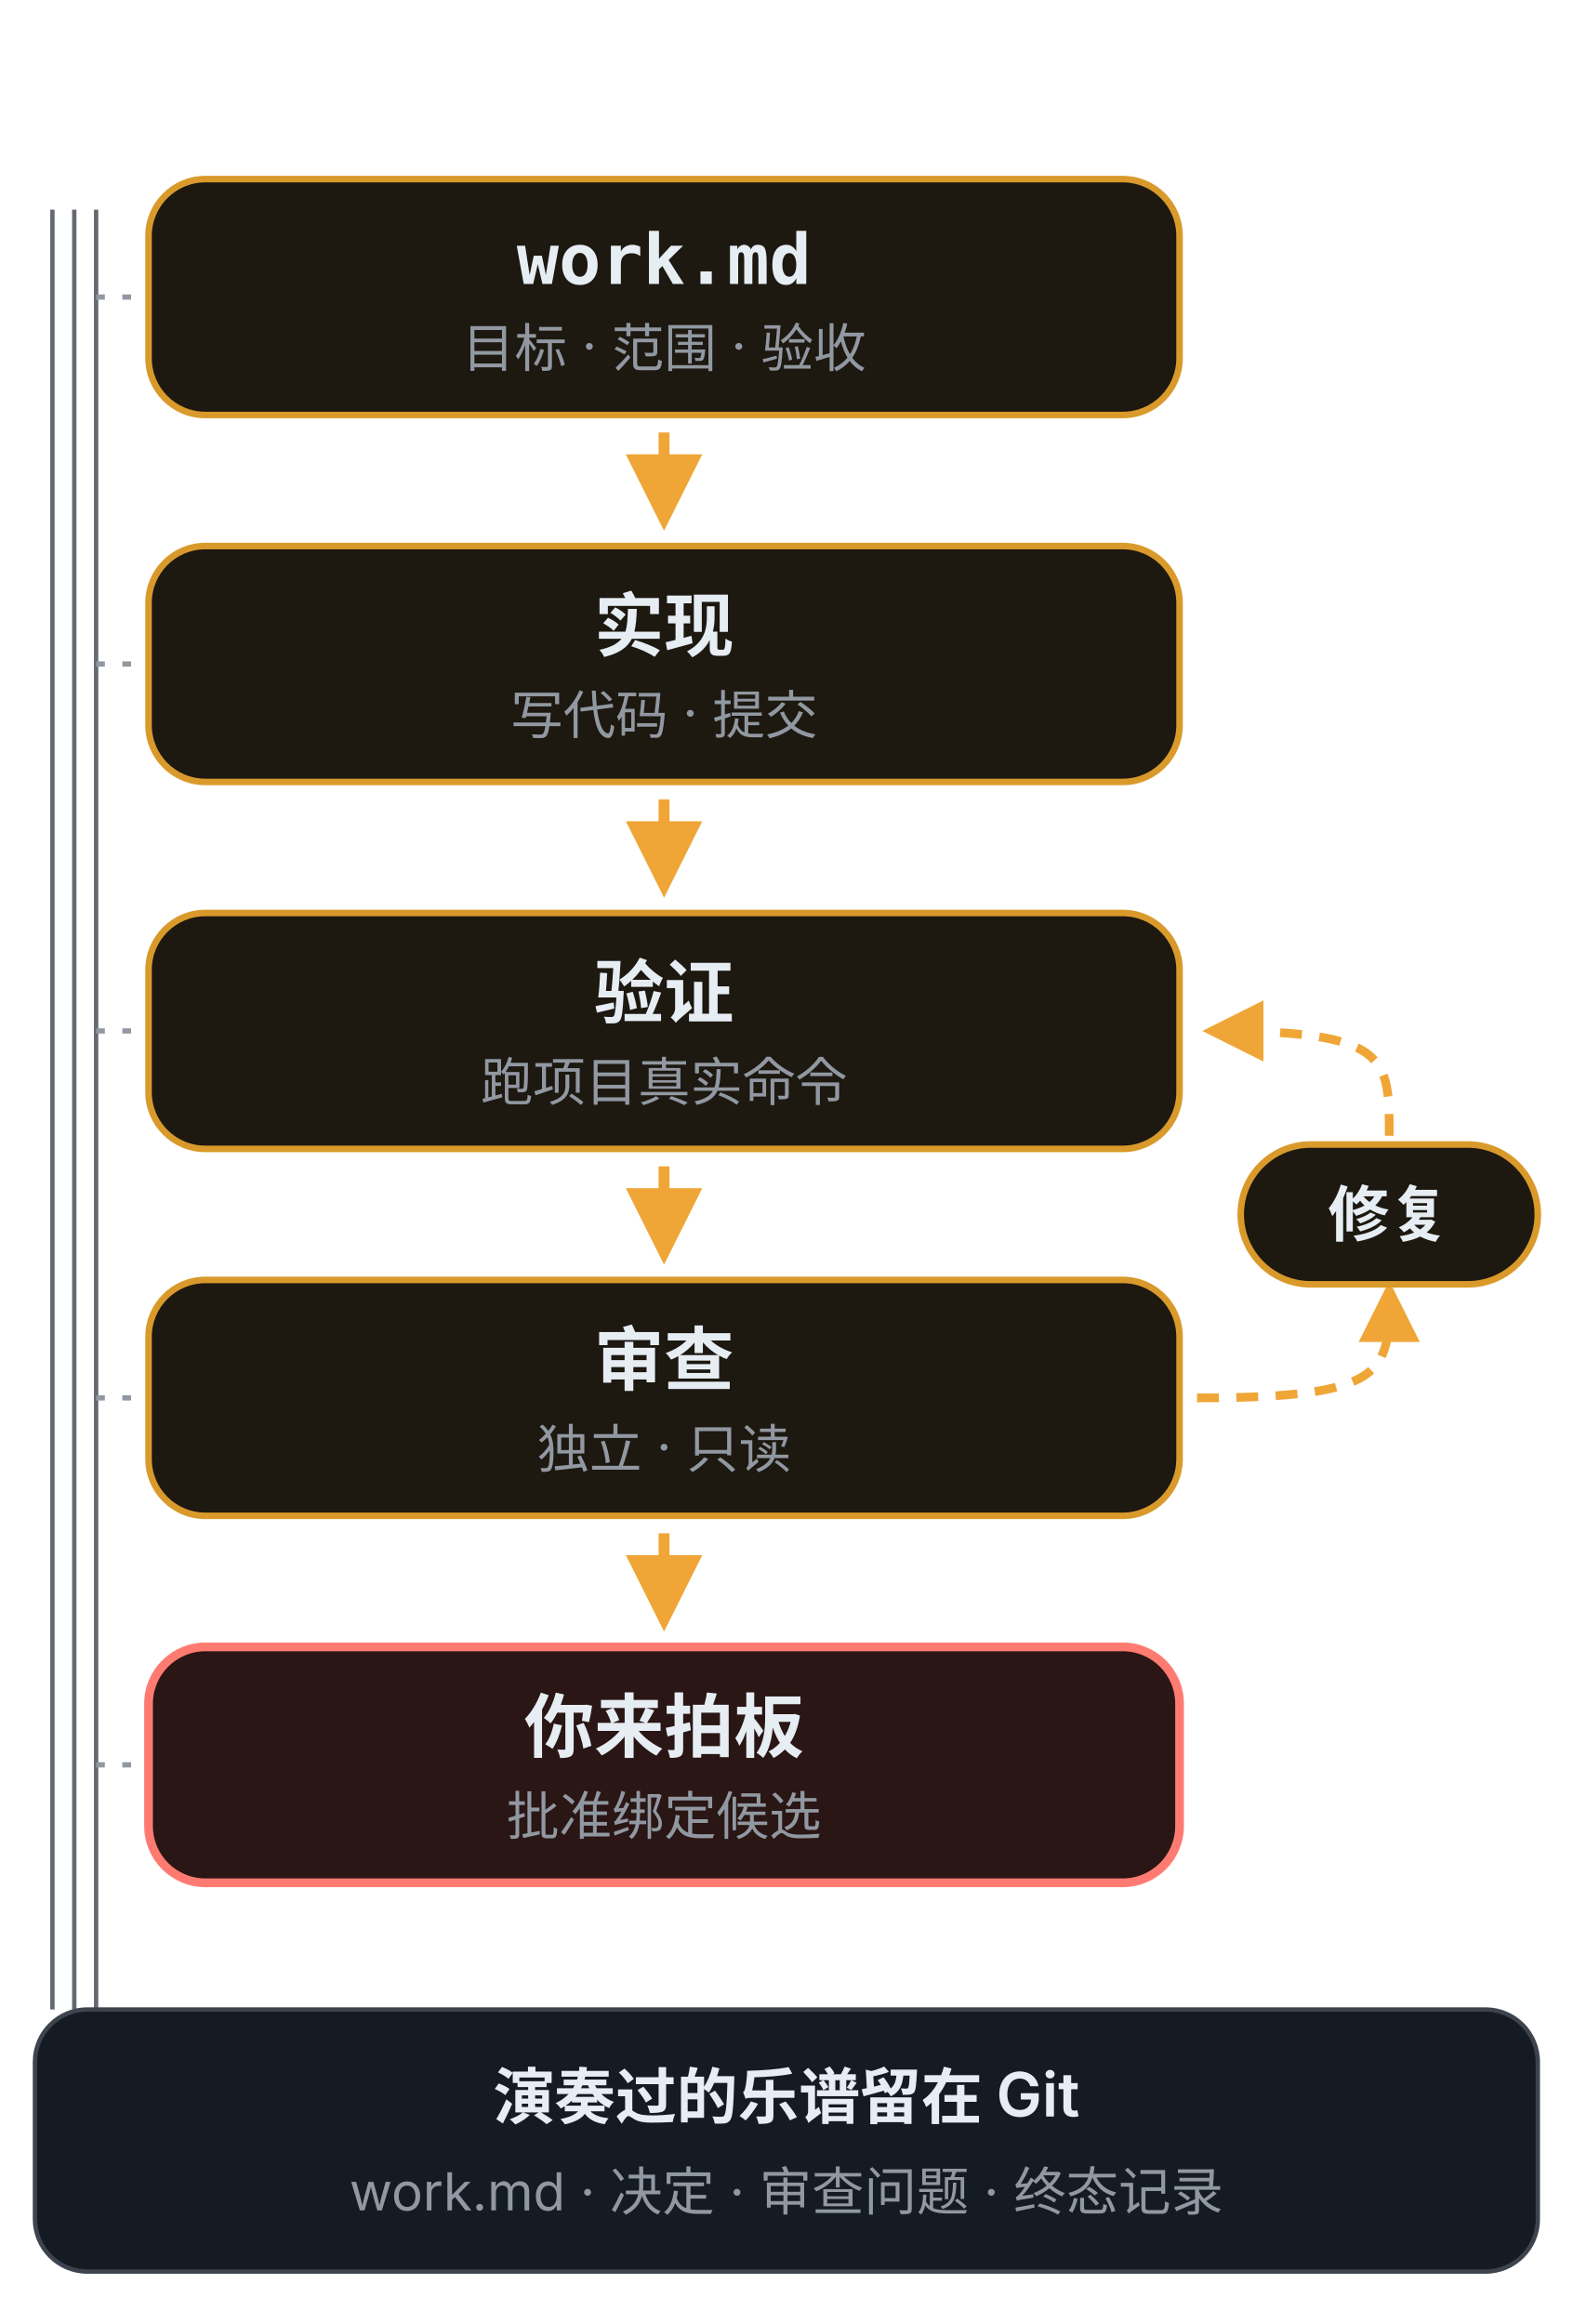
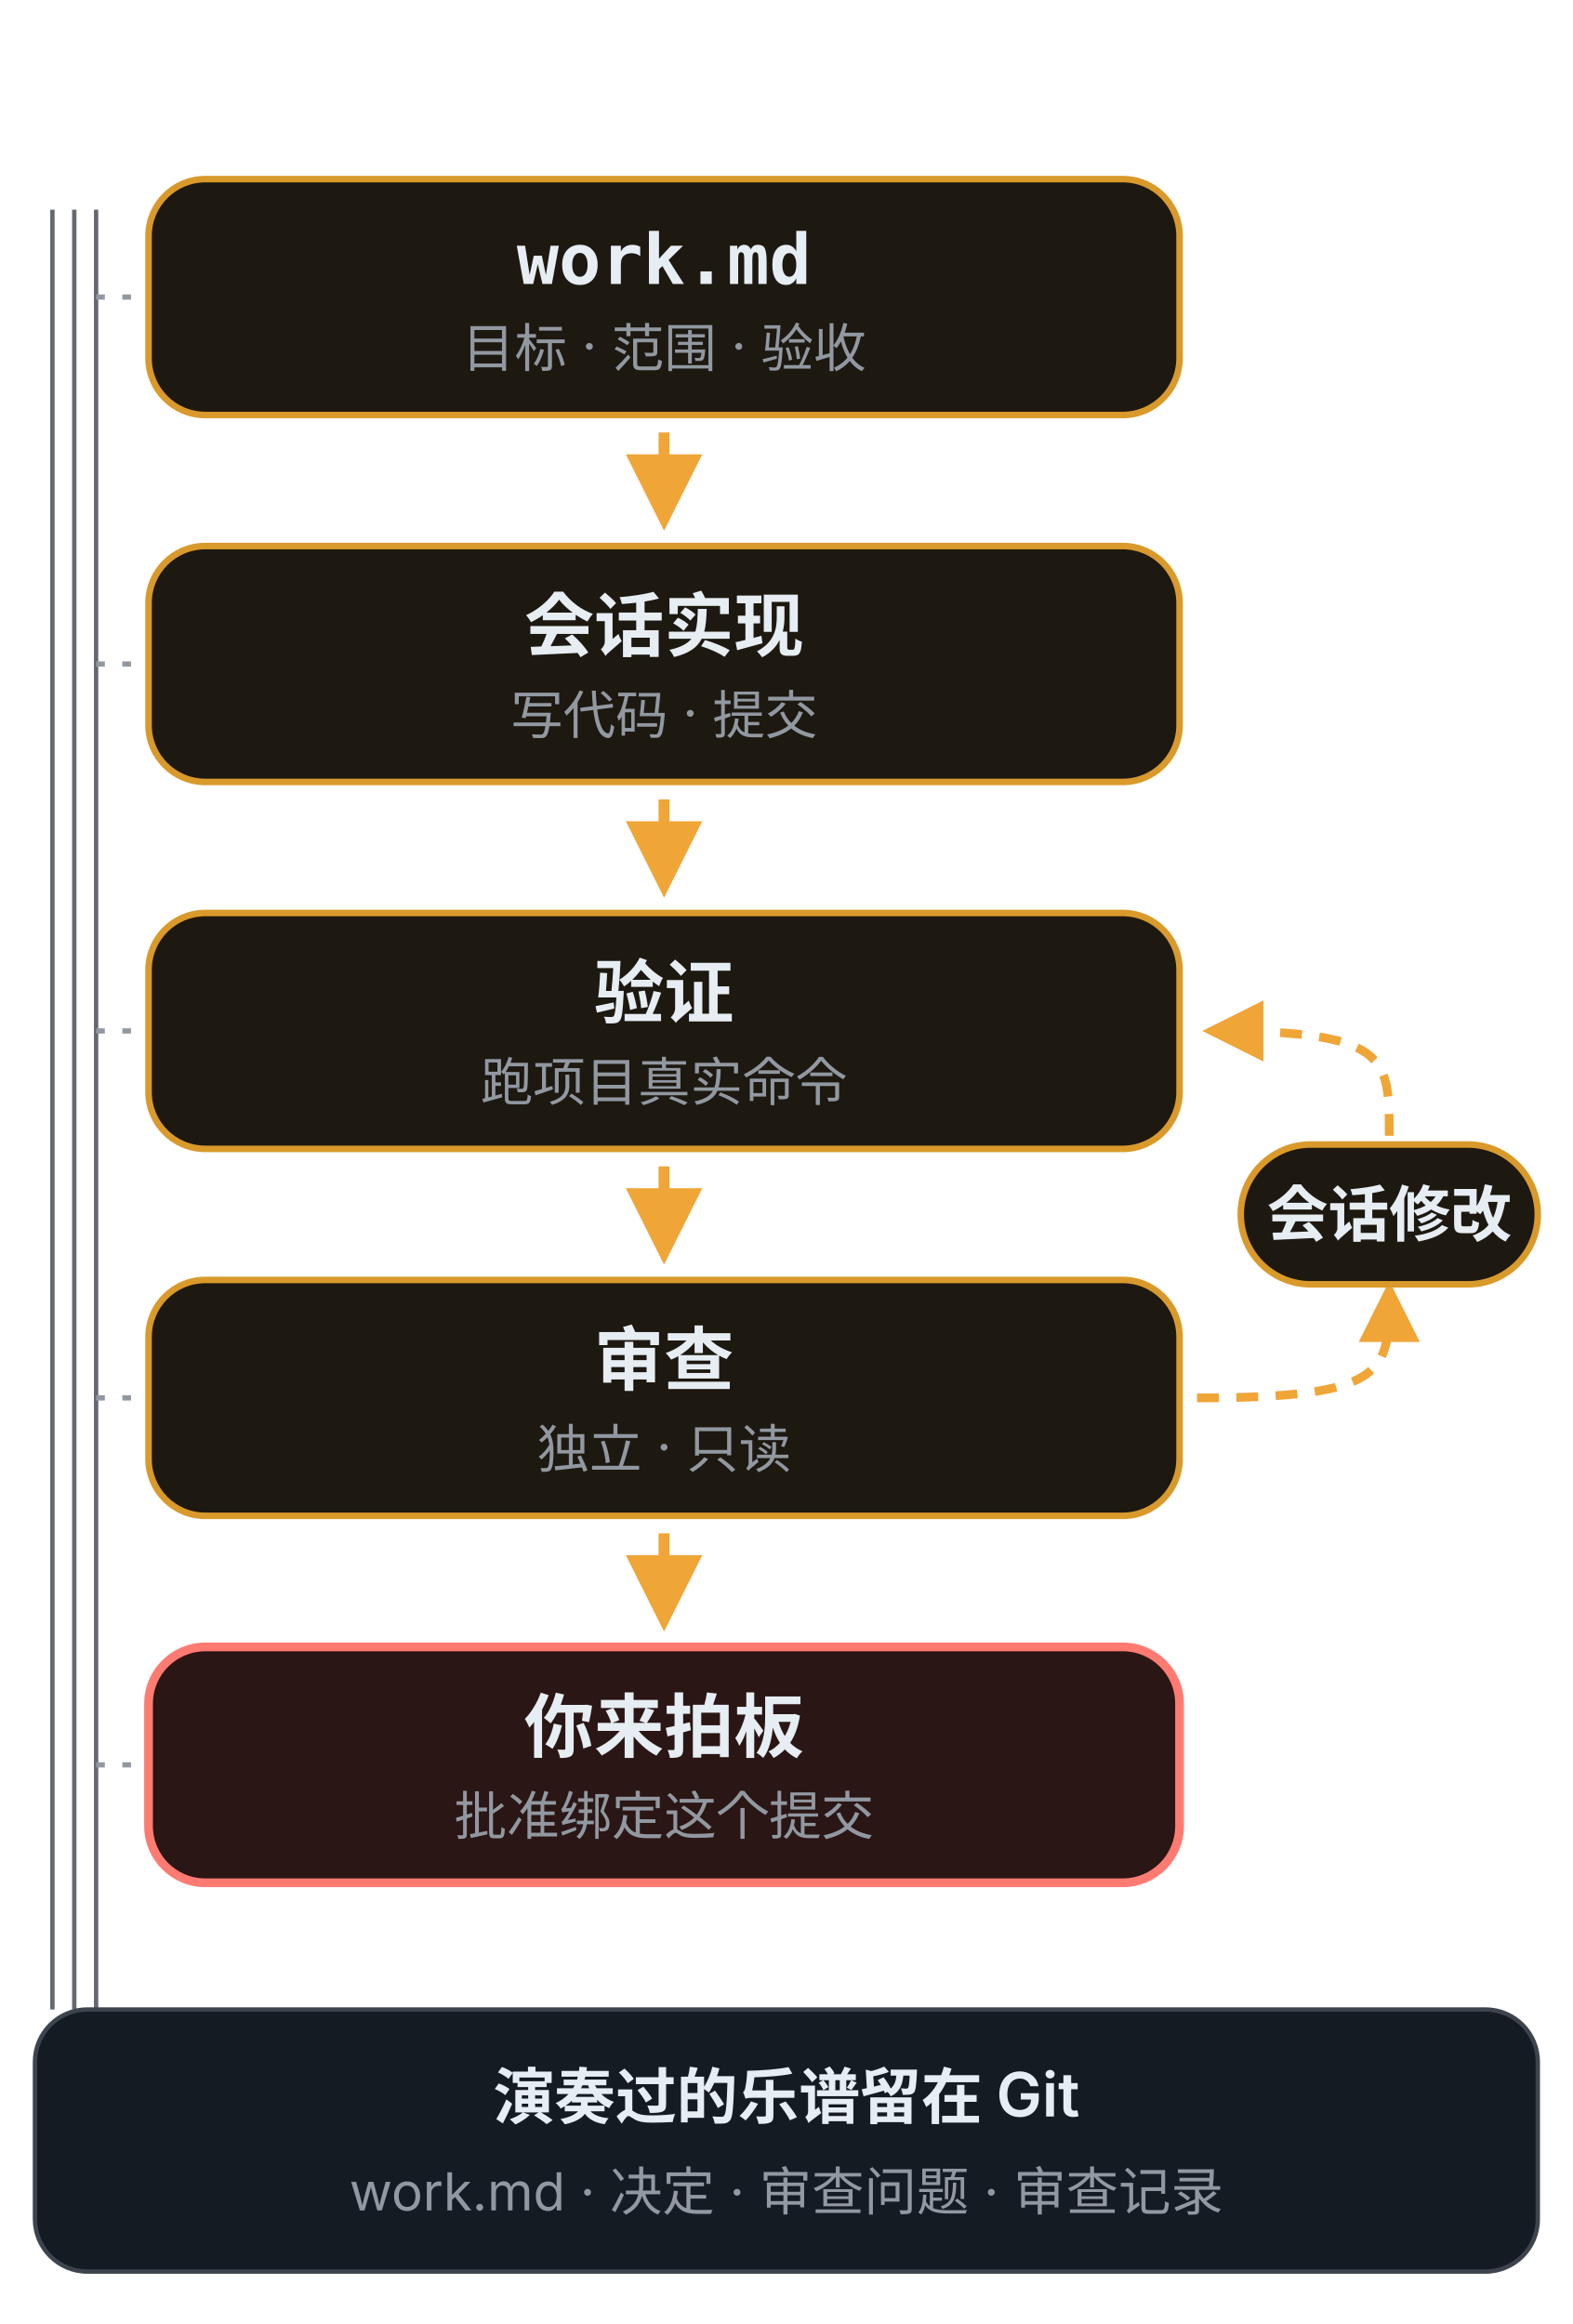
<svg xmlns="http://www.w3.org/2000/svg" width="360" height="532" viewBox="0 0 360 532" role="img">
  <defs>
    <marker id="arrow-dark-n" viewBox="0 0 10 10" refX="8" refY="5" markerWidth="7" markerHeight="7" orient="auto-start-reverse">
      <path d="M 0 0 L 10 5 L 0 10 z" fill="#f0a537" />
    </marker>
  </defs>
  <line x1="12" y1="48" x2="12" y2="460" stroke="#3d444d" stroke-width="1" opacity="0.8" />
  <line x1="17" y1="48" x2="17" y2="460" stroke="#3d444d" stroke-width="1" opacity="0.8" />
  <line x1="22" y1="48" x2="22" y2="460" stroke="#3d444d" stroke-width="1" opacity="0.8" />
  <line x1="152" y1="99" x2="152" y2="118" stroke="#f0a537" stroke-width="2.5" marker-end="url(#arrow-dark-n)" />
  <line x1="152" y1="183" x2="152" y2="202" stroke="#f0a537" stroke-width="2.5" marker-end="url(#arrow-dark-n)" />
  <line x1="152" y1="267" x2="152" y2="286" stroke="#f0a537" stroke-width="2.5" marker-end="url(#arrow-dark-n)" />
  <line x1="152" y1="351" x2="152" y2="370" stroke="#f0a537" stroke-width="2.5" marker-end="url(#arrow-dark-n)" />
  <path d="M 274 320 C 318 320, 318 314, 318 296" fill="none" stroke="#f0a537" stroke-width="2" stroke-dasharray="5 4" marker-end="url(#arrow-dark-n)" />
  <path d="M 318 260 C 318 242, 318 236, 278 236" fill="none" stroke="#f0a537" stroke-width="2" stroke-dasharray="5 4" marker-end="url(#arrow-dark-n)" />
  <rect x="284" y="262" width="68" height="32" rx="16" fill="#1d1810" stroke="#d99a2b" stroke-width="1.5" />
-   <text x="318" y="283" text-anchor="middle" font-family="-apple-system, 'Segoe UI', 'PingFang SC', 'Hiragino Sans GB', 'Noto Sans SC', sans-serif" font-size="14" font-weight="600" fill="#e6edf3">修复</text>
+   <text x="318" y="283" text-anchor="middle" font-family="-apple-system, 'Segoe UI', 'PingFang SC', 'Hiragino Sans GB', 'Noto Sans SC', sans-serif" font-size="14" font-weight="600" fill="#e6edf3">会话修改</text>
  <line x1="22" y1="68" x2="34" y2="68" stroke="#9198a1" stroke-width="1.2" stroke-dasharray="2 4" />
  <rect x="34" y="41" width="236" height="54" rx="13" fill="#1d1810" stroke="#d99a2b" stroke-width="1.5" />
  <text x="152" y="65" text-anchor="middle" font-family="ui-monospace, SFMono-Regular, Menlo, Consolas, monospace" font-size="16" font-weight="600" fill="#e6edf3">work.md</text>
  <text x="152" y="84" text-anchor="middle" font-family="-apple-system, 'Segoe UI', 'PingFang SC', 'Hiragino Sans GB', 'Noto Sans SC', sans-serif" font-size="12" fill="#9198a1">目标 · 范围 · 验收</text>
  <line x1="22" y1="152" x2="34" y2="152" stroke="#9198a1" stroke-width="1.2" stroke-dasharray="2 4" />
  <rect x="34" y="125" width="236" height="54" rx="13" fill="#1d1810" stroke="#d99a2b" stroke-width="1.5" />
-   <text x="152" y="149" text-anchor="middle" font-family="-apple-system, 'Segoe UI', 'PingFang SC', 'Hiragino Sans GB', 'Noto Sans SC', sans-serif" font-size="16" font-weight="600" fill="#e6edf3">实现</text>
+   <text x="152" y="149" text-anchor="middle" font-family="-apple-system, 'Segoe UI', 'PingFang SC', 'Hiragino Sans GB', 'Noto Sans SC', sans-serif" font-size="16" font-weight="600" fill="#e6edf3">会话实现</text>
  <text x="152" y="168" text-anchor="middle" font-family="-apple-system, 'Segoe UI', 'PingFang SC', 'Hiragino Sans GB', 'Noto Sans SC', sans-serif" font-size="12" fill="#9198a1">写代码 · 提交</text>
  <line x1="22" y1="236" x2="34" y2="236" stroke="#9198a1" stroke-width="1.2" stroke-dasharray="2 4" />
  <rect x="34" y="209" width="236" height="54" rx="13" fill="#1d1810" stroke="#d99a2b" stroke-width="1.5" />
  <text x="152" y="233" text-anchor="middle" font-family="-apple-system, 'Segoe UI', 'PingFang SC', 'Hiragino Sans GB', 'Noto Sans SC', sans-serif" font-size="16" font-weight="600" fill="#e6edf3">验证</text>
  <text x="152" y="252" text-anchor="middle" font-family="-apple-system, 'Segoe UI', 'PingFang SC', 'Hiragino Sans GB', 'Noto Sans SC', sans-serif" font-size="12" fill="#9198a1">跑项目真实命令</text>
  <line x1="22" y1="320" x2="34" y2="320" stroke="#9198a1" stroke-width="1.2" stroke-dasharray="2 4" />
  <rect x="34" y="293" width="236" height="54" rx="13" fill="#1d1810" stroke="#d99a2b" stroke-width="1.5" />
  <text x="152" y="317" text-anchor="middle" font-family="-apple-system, 'Segoe UI', 'PingFang SC', 'Hiragino Sans GB', 'Noto Sans SC', sans-serif" font-size="16" font-weight="600" fill="#e6edf3">审查</text>
  <text x="152" y="336" text-anchor="middle" font-family="-apple-system, 'Segoe UI', 'PingFang SC', 'Hiragino Sans GB', 'Noto Sans SC', sans-serif" font-size="12" fill="#9198a1">独立 · 只读</text>
  <line x1="22" y1="404" x2="34" y2="404" stroke="#9198a1" stroke-width="1.2" stroke-dasharray="2 4" />
  <rect x="34" y="377" width="236" height="54" rx="13" fill="#2a1614" stroke="#ff7b72" stroke-width="2" />
  <text x="152" y="401" text-anchor="middle" font-family="-apple-system, 'Segoe UI', 'PingFang SC', 'Hiragino Sans GB', 'Noto Sans SC', sans-serif" font-size="16" font-weight="600" fill="#e6edf3">你来拍板</text>
-   <text x="152" y="420" text-anchor="middle" font-family="-apple-system, 'Segoe UI', 'PingFang SC', 'Hiragino Sans GB', 'Noto Sans SC', sans-serif" font-size="12" fill="#9198a1">批准绑定候选</text>
+   <text x="152" y="420" text-anchor="middle" font-family="-apple-system, 'Segoe UI', 'PingFang SC', 'Hiragino Sans GB', 'Noto Sans SC', sans-serif" font-size="12" fill="#9198a1">批准绑定这个提交</text>
  <rect x="8" y="460" width="344" height="60" rx="12" fill="#151b23" stroke="#3d444d" stroke-width="1" />
  <text x="180" y="485" text-anchor="middle" font-family="-apple-system, 'Segoe UI', 'PingFang SC', 'Hiragino Sans GB', 'Noto Sans SC', sans-serif" font-size="14" font-weight="600" fill="#e6edf3">演奏过的乐谱留在 Git</text>
-   <text x="180" y="506" text-anchor="middle" font-family="-apple-system, 'Segoe UI', 'PingFang SC', 'Hiragino Sans GB', 'Noto Sans SC', sans-serif" font-size="12" fill="#9198a1">work.md · 决定 · 审查问题 · 终态记录</text>
+   <text x="180" y="506" text-anchor="middle" font-family="-apple-system, 'Segoe UI', 'PingFang SC', 'Hiragino Sans GB', 'Noto Sans SC', sans-serif" font-size="12" fill="#9198a1">work.md · 决定 · 审查问题 · 审查记录</text>
</svg>
